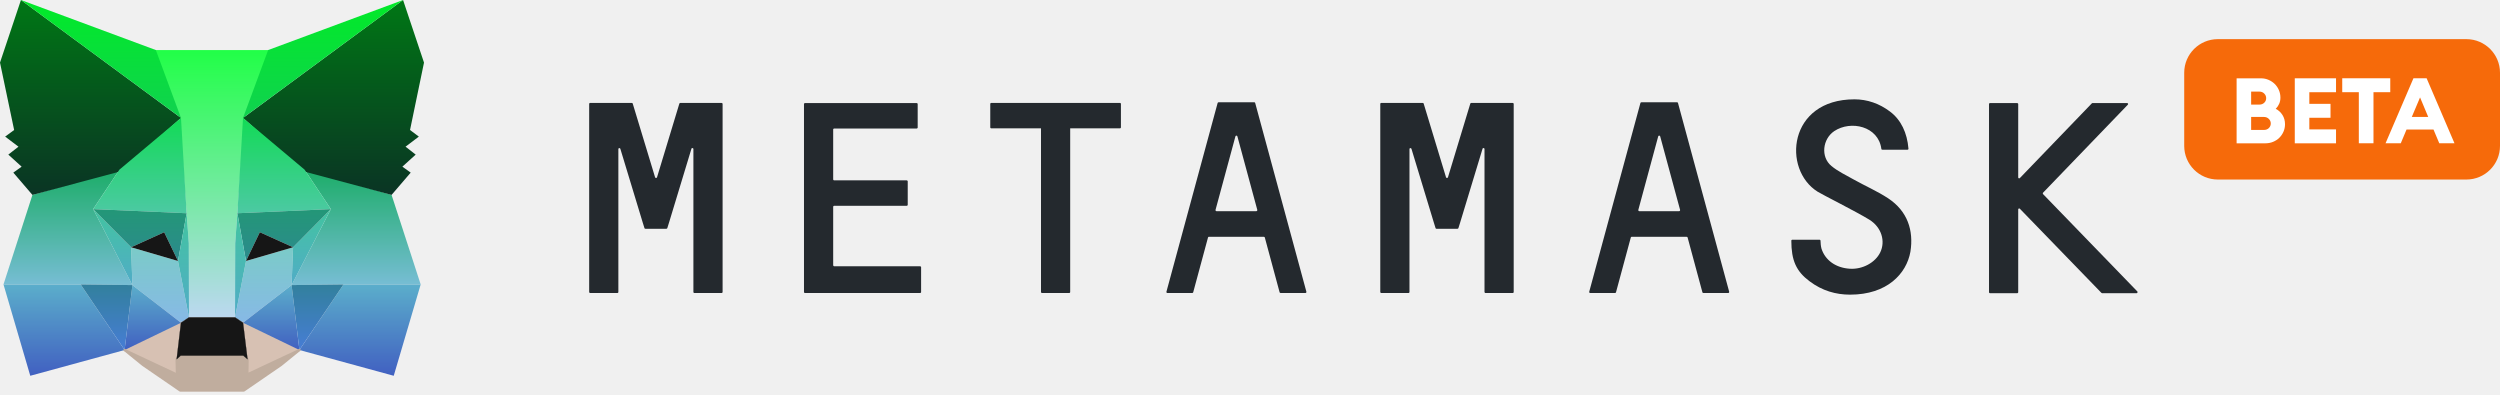
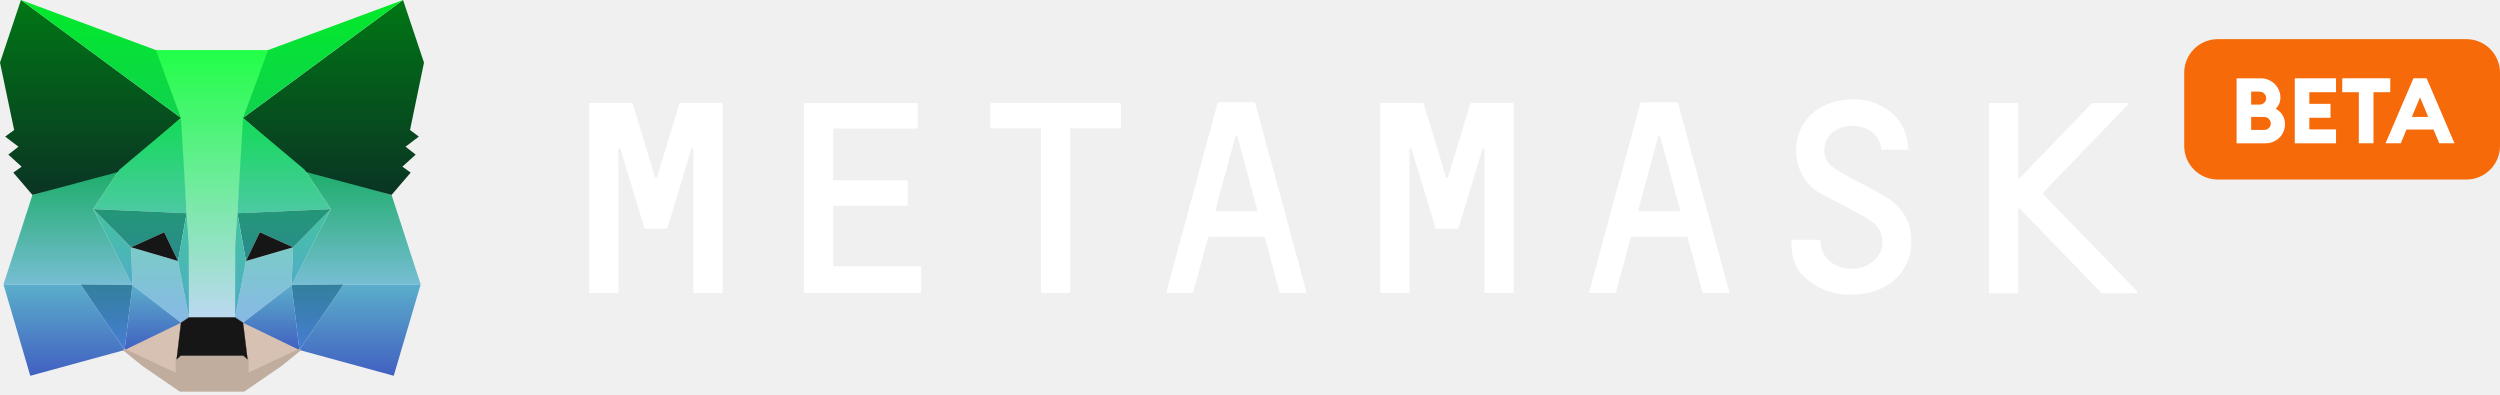
<svg xmlns="http://www.w3.org/2000/svg" width="1533" height="242" viewBox="0 0 1533 242" fill="none">
  <g clip-path="url(#clip0)">
-     <path d="M1157.95 121.694C1151.15 117.195 1143.65 113.996 1136.55 109.997C1131.95 107.398 1127.05 105.098 1123.05 101.799C1116.24 96.2 1117.64 85.202 1124.75 80.403C1134.95 73.605 1151.85 77.404 1153.65 91.301C1153.65 91.601 1153.95 91.801 1154.25 91.801H1169.66C1170.06 91.801 1170.36 91.501 1170.26 91.101C1169.46 81.503 1165.75 73.505 1158.95 68.406C1152.45 63.507 1145.05 60.908 1137.15 60.908C1096.44 60.908 1092.74 103.998 1114.64 117.595C1117.14 119.195 1138.65 129.992 1146.25 134.691C1153.85 139.39 1156.25 147.988 1152.95 154.787C1149.95 160.986 1142.15 165.285 1134.35 164.785C1125.85 164.285 1119.24 159.686 1116.94 152.487C1116.54 151.188 1116.34 148.688 1116.34 147.589C1116.34 147.289 1116.04 146.989 1115.74 146.989H1099.04C1098.74 146.989 1098.44 147.289 1098.44 147.589C1098.44 159.686 1101.44 166.384 1109.64 172.483C1117.34 178.282 1125.75 180.681 1134.45 180.681C1157.25 180.681 1169.06 167.784 1171.46 154.387C1173.56 141.29 1169.66 129.493 1157.95 121.694V121.694Z" fill="#24292E" />
-     <path d="M432.694 63.109H425.293H417.191C416.891 63.109 416.691 63.309 416.591 63.509L402.888 108.698C402.688 109.298 401.888 109.298 401.688 108.698L387.985 63.509C387.885 63.209 387.685 63.109 387.384 63.109H379.283H371.881H361.879C361.579 63.109 361.279 63.409 361.279 63.709V179.082C361.279 179.382 361.579 179.682 361.879 179.682H378.583C378.883 179.682 379.183 179.382 379.183 179.082V91.403C379.183 90.703 380.183 90.603 380.383 91.203L394.186 136.692L395.186 139.891C395.286 140.191 395.486 140.291 395.786 140.291H408.589C408.889 140.291 409.089 140.091 409.189 139.891L410.189 136.692L423.992 91.203C424.192 90.503 425.193 90.703 425.193 91.403V179.082C425.193 179.382 425.493 179.682 425.793 179.682H442.496C442.796 179.682 443.097 179.382 443.097 179.082V63.709C443.097 63.409 442.796 63.109 442.496 63.109H432.694Z" fill="#24292E" />
-     <path d="M902.197 63.109C901.897 63.109 901.697 63.309 901.597 63.509L887.894 108.698C887.694 109.298 886.894 109.298 886.694 108.698L872.991 63.509C872.891 63.209 872.691 63.109 872.39 63.109H846.985C846.685 63.109 846.385 63.409 846.385 63.709V179.082C846.385 179.382 846.685 179.682 846.985 179.682H863.689C863.989 179.682 864.289 179.382 864.289 179.082V91.403C864.289 90.703 865.289 90.603 865.489 91.203L879.292 136.692L880.292 139.891C880.392 140.191 880.592 140.291 880.892 140.291H893.695C893.995 140.291 894.195 140.091 894.295 139.891L895.295 136.692L909.098 91.203C909.299 90.503 910.299 90.703 910.299 91.403V179.082C910.299 179.382 910.599 179.682 910.899 179.682H927.603C927.903 179.682 928.203 179.382 928.203 179.082V63.709C928.203 63.409 927.903 63.109 927.603 63.109H902.197Z" fill="#24292E" />
-     <path d="M686.749 63.109H655.642H638.938H607.832C607.532 63.109 607.231 63.409 607.231 63.709V78.106C607.231 78.406 607.532 78.706 607.832 78.706H638.338V179.082C638.338 179.382 638.638 179.682 638.938 179.682H655.642C655.942 179.682 656.242 179.382 656.242 179.082V78.706H686.749C687.049 78.706 687.349 78.406 687.349 78.106V63.709C687.349 63.409 687.149 63.109 686.749 63.109V63.109Z" fill="#24292E" />
-     <path d="M785.272 179.681H800.475C800.875 179.681 801.175 179.281 801.075 178.881L769.668 63.108C769.568 62.808 769.368 62.708 769.068 62.708H763.267H753.065H747.264C746.964 62.708 746.763 62.908 746.663 63.108L715.257 178.881C715.157 179.281 715.457 179.681 715.857 179.681H731.06C731.36 179.681 731.56 179.481 731.66 179.281L740.762 145.589C740.862 145.289 741.062 145.189 741.362 145.189H774.97C775.27 145.189 775.47 145.389 775.57 145.589L784.672 179.281C784.772 179.481 785.072 179.681 785.272 179.681V179.681ZM745.363 128.693L757.566 83.603C757.766 83.004 758.566 83.004 758.766 83.603L770.969 128.693C771.069 129.093 770.769 129.493 770.369 129.493H745.963C745.563 129.493 745.263 129.093 745.363 128.693V128.693Z" fill="#24292E" />
-     <path d="M1044.53 179.681H1059.73C1060.13 179.681 1060.43 179.281 1060.33 178.881L1028.93 63.108C1028.83 62.808 1028.63 62.708 1028.33 62.708H1022.52H1012.32H1006.52C1006.22 62.708 1006.02 62.908 1005.92 63.108L974.514 178.881C974.414 179.281 974.714 179.681 975.114 179.681H990.317C990.618 179.681 990.818 179.481 990.918 179.281L1000.02 145.589C1000.12 145.289 1000.32 145.189 1000.62 145.189H1034.23C1034.53 145.189 1034.73 145.389 1034.83 145.589L1043.93 179.281C1044.03 179.481 1044.23 179.681 1044.53 179.681V179.681ZM1004.62 128.693L1016.82 83.603C1017.02 83.004 1017.82 83.004 1018.02 83.603L1030.23 128.693C1030.33 129.093 1030.03 129.493 1029.63 129.493H1005.22C1004.82 129.493 1004.52 129.093 1004.62 128.693V128.693Z" fill="#24292E" />
-     <path d="M510.909 162.584V126.793C510.909 126.493 511.209 126.193 511.509 126.193H556.019C556.319 126.193 556.619 125.893 556.619 125.593V111.196C556.619 110.896 556.319 110.596 556.019 110.596H511.509C511.209 110.596 510.909 110.296 510.909 109.997V79.404C510.909 79.104 511.209 78.804 511.509 78.804H562.121C562.421 78.804 562.721 78.504 562.721 78.204V63.807C562.721 63.507 562.421 63.208 562.121 63.208H510.909H493.606C493.305 63.208 493.005 63.507 493.005 63.807V78.804V110.696V126.293V163.284V179.08C493.005 179.38 493.305 179.68 493.606 179.68H510.909H564.221C564.521 179.68 564.821 179.38 564.821 179.08V163.884C564.821 163.584 564.521 163.284 564.221 163.284H511.409C511.109 163.184 510.909 162.984 510.909 162.584Z" fill="#24292E" />
-     <path d="M1310.58 178.681L1252.77 118.995C1252.57 118.795 1252.57 118.395 1252.77 118.195L1304.78 64.207C1305.18 63.807 1304.88 63.208 1304.38 63.208H1283.08C1282.88 63.208 1282.78 63.308 1282.68 63.408L1238.57 109.197C1238.17 109.597 1237.57 109.297 1237.57 108.797V63.807C1237.57 63.508 1237.27 63.208 1236.97 63.208H1220.26C1219.96 63.208 1219.66 63.508 1219.66 63.807V179.181C1219.66 179.48 1219.96 179.78 1220.26 179.78H1236.97C1237.27 179.78 1237.57 179.48 1237.57 179.181V128.392C1237.57 127.893 1238.27 127.593 1238.57 127.993L1288.58 179.58C1288.68 179.68 1288.88 179.78 1288.98 179.78H1310.28C1310.68 179.68 1310.98 178.981 1310.58 178.681V178.681Z" fill="#24292E" />
+     <path d="M1157.95 121.694C1151.15 117.195 1143.65 113.996 1136.55 109.997C1131.95 107.398 1127.05 105.098 1123.05 101.799C1116.24 96.2 1117.64 85.202 1124.75 80.403C1134.95 73.605 1151.85 77.404 1153.65 91.301C1153.65 91.601 1153.95 91.801 1154.25 91.801H1169.66C1170.06 91.801 1170.36 91.501 1170.26 91.101C1169.46 81.503 1165.75 73.505 1158.95 68.406C1152.45 63.507 1145.05 60.908 1137.15 60.908C1096.44 60.908 1092.74 103.998 1114.64 117.595C1117.14 119.195 1138.65 129.992 1146.25 134.691C1153.85 139.39 1156.25 147.988 1152.95 154.787C1149.95 160.986 1142.15 165.285 1134.35 164.785C1125.85 164.285 1119.24 159.686 1116.94 152.487C1116.54 151.188 1116.34 148.688 1116.34 147.589C1116.34 147.289 1116.04 146.989 1115.74 146.989H1099.04C1098.74 146.989 1098.44 147.289 1098.44 147.589C1098.44 159.686 1101.44 166.384 1109.64 172.483C1117.34 178.282 1125.75 180.681 1134.45 180.681C1157.25 180.681 1169.06 167.784 1171.46 154.387C1173.56 141.29 1169.66 129.493 1157.95 121.694V121.694Z" fill="white" />
+     <path d="M432.694 63.109H425.293H417.191C416.891 63.109 416.691 63.309 416.591 63.509L402.888 108.698C402.688 109.298 401.888 109.298 401.688 108.698L387.985 63.509C387.885 63.209 387.685 63.109 387.384 63.109H379.283H371.881H361.879C361.579 63.109 361.279 63.409 361.279 63.709V179.082C361.279 179.382 361.579 179.682 361.879 179.682H378.583C378.883 179.682 379.183 179.382 379.183 179.082V91.403C379.183 90.703 380.183 90.603 380.383 91.203L394.186 136.692L395.186 139.891C395.286 140.191 395.486 140.291 395.786 140.291H408.589C408.889 140.291 409.089 140.091 409.189 139.891L410.189 136.692L423.992 91.203C424.192 90.503 425.193 90.703 425.193 91.403V179.082C425.193 179.382 425.493 179.682 425.793 179.682H442.496C442.796 179.682 443.097 179.382 443.097 179.082V63.709C443.097 63.409 442.796 63.109 442.496 63.109H432.694Z" fill="white" />
+     <path d="M902.197 63.109C901.897 63.109 901.697 63.309 901.597 63.509L887.894 108.698C887.694 109.298 886.894 109.298 886.694 108.698L872.991 63.509C872.891 63.209 872.691 63.109 872.39 63.109H846.985C846.685 63.109 846.385 63.409 846.385 63.709V179.082C846.385 179.382 846.685 179.682 846.985 179.682H863.689C863.989 179.682 864.289 179.382 864.289 179.082V91.403C864.289 90.703 865.289 90.603 865.489 91.203L879.292 136.692L880.292 139.891C880.392 140.191 880.592 140.291 880.892 140.291H893.695C893.995 140.291 894.195 140.091 894.295 139.891L895.295 136.692L909.098 91.203C909.299 90.503 910.299 90.703 910.299 91.403V179.082C910.299 179.382 910.599 179.682 910.899 179.682H927.603C927.903 179.682 928.203 179.382 928.203 179.082V63.709C928.203 63.409 927.903 63.109 927.603 63.109H902.197Z" fill="white" />
+     <path d="M686.749 63.109H655.642H638.938H607.832C607.532 63.109 607.231 63.409 607.231 63.709V78.106C607.231 78.406 607.532 78.706 607.832 78.706H638.338V179.082C638.338 179.382 638.638 179.682 638.938 179.682H655.642C655.942 179.682 656.242 179.382 656.242 179.082V78.706H686.749C687.049 78.706 687.349 78.406 687.349 78.106V63.709C687.349 63.409 687.149 63.109 686.749 63.109V63.109Z" fill="white" />
+     <path d="M785.272 179.681H800.475C800.875 179.681 801.175 179.281 801.075 178.881L769.668 63.108C769.568 62.808 769.368 62.708 769.068 62.708H763.267H753.065H747.264C746.964 62.708 746.763 62.908 746.663 63.108L715.257 178.881C715.157 179.281 715.457 179.681 715.857 179.681H731.06C731.36 179.681 731.56 179.481 731.66 179.281L740.762 145.589C740.862 145.289 741.062 145.189 741.362 145.189H774.97C775.27 145.189 775.47 145.389 775.57 145.589L784.672 179.281C784.772 179.481 785.072 179.681 785.272 179.681V179.681ZM745.363 128.693L757.566 83.603C757.766 83.004 758.566 83.004 758.766 83.603L770.969 128.693C771.069 129.093 770.769 129.493 770.369 129.493H745.963C745.563 129.493 745.263 129.093 745.363 128.693V128.693Z" fill="white" />
+     <path d="M1044.53 179.681H1059.73C1060.13 179.681 1060.43 179.281 1060.33 178.881L1028.93 63.108C1028.83 62.808 1028.63 62.708 1028.33 62.708H1022.52H1012.32H1006.52C1006.22 62.708 1006.02 62.908 1005.92 63.108L974.514 178.881C974.414 179.281 974.714 179.681 975.114 179.681H990.317C990.618 179.681 990.818 179.481 990.918 179.281L1000.02 145.589C1000.12 145.289 1000.32 145.189 1000.62 145.189H1034.23C1034.53 145.189 1034.73 145.389 1034.83 145.589L1043.93 179.281C1044.03 179.481 1044.23 179.681 1044.53 179.681V179.681ZM1004.62 128.693L1016.82 83.603C1017.02 83.004 1017.82 83.004 1018.02 83.603L1030.23 128.693C1030.33 129.093 1030.03 129.493 1029.63 129.493H1005.22C1004.82 129.493 1004.52 129.093 1004.62 128.693V128.693Z" fill="white" />
+     <path d="M510.909 162.584V126.793C510.909 126.493 511.209 126.193 511.509 126.193H556.019C556.319 126.193 556.619 125.893 556.619 125.593V111.196C556.619 110.896 556.319 110.596 556.019 110.596H511.509C511.209 110.596 510.909 110.296 510.909 109.997V79.404C510.909 79.104 511.209 78.804 511.509 78.804H562.121C562.421 78.804 562.721 78.504 562.721 78.204V63.807C562.721 63.507 562.421 63.208 562.121 63.208H510.909H493.606C493.305 63.208 493.005 63.507 493.005 63.807V78.804V110.696V126.293V163.284V179.08C493.005 179.38 493.305 179.68 493.606 179.68H510.909H564.221C564.521 179.68 564.821 179.38 564.821 179.08V163.884C564.821 163.584 564.521 163.284 564.221 163.284H511.409C511.109 163.184 510.909 162.984 510.909 162.584Z" fill="white" />
+     <path d="M1310.58 178.681L1252.77 118.995C1252.57 118.795 1252.57 118.395 1252.77 118.195L1304.78 64.207C1305.18 63.807 1304.88 63.208 1304.38 63.208H1283.08C1282.88 63.208 1282.78 63.308 1282.68 63.408L1238.57 109.197C1238.17 109.597 1237.57 109.297 1237.57 108.797V63.807C1237.57 63.508 1237.27 63.208 1236.97 63.208H1220.26C1219.96 63.208 1219.66 63.508 1219.66 63.807V179.181C1219.66 179.48 1219.96 179.78 1220.26 179.78H1236.97C1237.27 179.78 1237.57 179.48 1237.57 179.181V128.392C1237.57 127.893 1238.27 127.593 1238.57 127.993L1288.58 179.58C1288.68 179.68 1288.88 179.78 1288.98 179.78H1310.28C1310.68 179.68 1310.98 178.981 1310.58 178.681V178.681Z" fill="white" />
    <path d="M1512.38 110.091H1359.98C1348.59 110.091 1339.36 100.86 1339.36 89.484V44.606C1339.36 33.231 1348.59 24 1359.98 24H1512.38C1523.76 24 1533 33.231 1533 44.606V89.484C1533 100.876 1523.76 110.091 1512.38 110.091Z" fill="#F66A0A" />
    <path d="M1371.47 48.027H1386.48C1388.08 48.027 1389.62 48.338 1391.06 48.959C1392.5 49.581 1393.76 50.415 1394.86 51.478C1395.94 52.541 1396.79 53.8 1397.41 55.24C1398.04 56.679 1398.35 58.216 1398.35 59.868C1398.35 61.291 1398.09 62.567 1397.56 63.712C1397.04 64.857 1396.35 65.854 1395.48 66.721C1397.17 67.588 1398.53 68.831 1399.59 70.483C1400.64 72.135 1401.17 74.016 1401.17 76.158C1401.17 77.81 1400.85 79.331 1400.23 80.754C1399.61 82.177 1398.76 83.42 1397.68 84.483C1396.6 85.546 1395.3 86.38 1393.83 86.986C1392.35 87.591 1390.75 87.885 1389.03 87.885H1371.49V48.027H1371.47ZM1385.46 64.137C1386.66 64.137 1387.65 63.761 1388.44 62.992C1389.23 62.224 1389.62 61.308 1389.62 60.212C1389.62 59.132 1389.23 58.184 1388.44 57.382C1387.65 56.581 1386.66 56.172 1385.46 56.172H1380.4V64.137H1385.46V64.137ZM1388.28 79.675C1389.47 79.675 1390.47 79.299 1391.26 78.53C1392.04 77.761 1392.44 76.813 1392.44 75.7C1392.44 74.621 1392.03 73.672 1391.22 72.887C1390.42 72.102 1389.42 71.71 1388.21 71.71H1380.4V79.675H1388.28Z" fill="white" />
    <path d="M1407.16 48.011H1432.45V56.549H1416.08V63.68H1429.07V72.217H1416.08V79.348H1432.45V87.886H1407.16V48.011Z" fill="white" />
    <path d="M1446.43 56.531H1436.26V47.993H1465.71V56.531H1455.42V87.852H1446.43V56.531Z" fill="white" />
    <path d="M1479.92 48.011H1488.01L1505.09 87.853H1495.76L1492.22 79.43H1475.69L1472.16 87.853H1462.82L1479.92 48.011ZM1478.92 71.694H1488.98L1483.98 59.738L1478.92 71.694Z" fill="white" />
    <g clip-path="url(#clip1)">
      <path d="M145.555 130.761L149.839 72.319L167.281 30.69H92.719L110.161 72.319L114.445 130.761L115.771 149.195L115.873 194.572H144.127L144.229 149.195L145.555 130.761Z" fill="url(#paint0_linear)" />
      <path d="M240.11 119.518L186.764 104.021L202.88 128.229L178.808 174.821L210.632 174.416H257.96L240.11 119.518Z" fill="url(#paint1_linear)" />
      <path d="M73.237 104.021L19.89 119.518L2.142 174.416H49.471L81.193 174.821L57.12 128.229L73.237 104.021Z" fill="url(#paint2_linear)" />
      <path d="M150.859 160.033L144.127 194.572L149.023 197.914L178.807 174.821L179.725 151.626L150.859 160.033Z" fill="url(#paint3_linear)" />
      <path d="M80.376 151.626L81.192 174.821L110.977 197.914L115.873 194.572L109.141 160.033L80.376 151.626Z" fill="url(#paint4_linear)" />
      <path d="M251.432 79.713L260 38.388L247.148 0L149.023 72.319L185.642 104.933L240.11 119.518L251.84 105.844L246.74 102.198L254.9 94.804L248.678 89.942L256.838 83.764L251.432 79.713Z" fill="url(#paint5_linear)" />
      <path d="M0 38.388L8.67 79.713L3.162 83.764L11.322 89.942L5.1 94.804L13.26 102.198L8.16 105.844L19.89 119.518L74.461 104.933L110.977 72.319L12.852 0L0 38.388Z" fill="url(#paint6_linear)" />
      <path d="M57.121 128.229L80.377 151.626L81.193 174.821L57.121 128.229Z" fill="url(#paint7_linear)" />
      <path d="M202.88 128.229L178.808 174.821L179.726 151.626L202.88 128.229Z" fill="url(#paint8_linear)" />
      <path d="M183.602 214.626L149.023 197.914L151.777 220.298L151.471 229.718L183.602 214.626Z" fill="#D7C1B3" stroke="#D7C1B3" stroke-width="1.422" stroke-linecap="round" stroke-linejoin="round" />
      <path d="M76.399 214.626L108.529 229.718L108.325 220.298L110.977 197.914L76.399 214.626Z" fill="#D7C1B3" stroke="#D7C1B3" stroke-width="1.422" stroke-linecap="round" stroke-linejoin="round" />
      <path d="M210.632 174.415L183.602 214.626L241.436 230.427L257.96 174.415H210.632Z" fill="url(#paint9_linear)" />
      <path d="M2.142 174.415L18.564 230.427L76.399 214.626L49.471 174.415H2.142Z" fill="url(#paint10_linear)" />
      <path d="M12.852 0L110.977 72.319L95.575 30.69L12.852 0Z" fill="url(#paint11_linear)" />
      <path d="M164.425 30.69L149.023 72.319L247.148 0L164.425 30.69Z" fill="url(#paint12_linear)" />
      <path d="M73.237 104.021L57.121 128.229L114.445 130.761L110.977 72.319L73.237 104.021Z" fill="url(#paint13_linear)" />
      <path d="M186.763 104.021L149.023 72.319L145.555 130.761L202.879 128.229L186.763 104.021Z" fill="url(#paint14_linear)" />
      <path d="M76.399 214.626L110.977 197.914L81.193 174.821L76.399 214.626Z" fill="url(#paint15_linear)" />
      <path d="M149.023 197.914L183.602 214.626L178.808 174.821L149.023 197.914Z" fill="url(#paint16_linear)" />
      <path d="M76.399 214.626L81.193 174.82L49.471 174.415L76.399 214.626Z" fill="url(#paint17_linear)" />
      <path d="M178.808 174.82L183.602 214.626L210.632 174.415L178.808 174.82Z" fill="url(#paint18_linear)" />
      <path d="M202.88 128.229L145.556 130.761L150.86 160.033L159.326 142.409L179.726 151.626L202.88 128.229Z" fill="url(#paint19_linear)" />
      <path d="M80.377 151.626L100.675 142.409L109.141 160.033L114.446 130.761L57.121 128.229L80.377 151.626Z" fill="url(#paint20_linear)" />
      <path fill-rule="evenodd" clip-rule="evenodd" d="M144.229 149.195L150.859 160.033L145.555 130.761L144.229 149.195ZM144.229 149.195L144.229 149.195L144.127 194.571L150.859 160.033L144.229 149.195Z" fill="url(#paint21_linear)" />
      <path fill-rule="evenodd" clip-rule="evenodd" d="M114.445 130.761L109.141 160.033L115.873 194.571L115.771 149.195L115.771 149.195L114.445 130.761Z" fill="url(#paint22_linear)" />
      <path d="M151.655 229.596L151.778 220.298L149.228 218.07H110.773L108.325 220.298L108.529 229.718L76.399 214.626L87.619 223.742L110.467 239.441H149.534L172.382 223.742L183.602 214.626L151.655 229.596Z" fill="#C0AD9E" stroke="#C0AD9E" stroke-width="1.422" stroke-linecap="round" stroke-linejoin="round" />
      <path d="M149.023 197.914L144.127 194.571H115.873L110.977 197.914L108.325 220.298L110.773 218.07H149.227L151.777 220.298L149.023 197.914Z" fill="#161616" stroke="#161616" stroke-width="0.142" stroke-miterlimit="10" stroke-linejoin="round" />
      <path d="M159.325 142.409L150.859 160.033L179.726 151.626L159.325 142.409Z" fill="#161616" />
      <path d="M100.675 142.409L109.141 160.033L80.377 151.626L100.675 142.409Z" fill="#161616" />
    </g>
  </g>
  <defs>
    <linearGradient id="paint0_linear" x1="130" y1="30.69" x2="130" y2="194.572" gradientUnits="userSpaceOnUse">
      <stop stop-color="#21FF47" />
      <stop offset="1" stop-color="#BCD8F0" />
    </linearGradient>
    <linearGradient id="paint1_linear" x1="218.384" y1="104.021" x2="218.384" y2="174.821" gradientUnits="userSpaceOnUse">
      <stop stop-color="#1CAD68" />
      <stop offset="1" stop-color="#77BDD4" />
    </linearGradient>
    <linearGradient id="paint2_linear" x1="41.667" y1="104.021" x2="41.667" y2="174.821" gradientUnits="userSpaceOnUse">
      <stop stop-color="#1CAD68" />
      <stop offset="1" stop-color="#77BDD4" />
    </linearGradient>
    <linearGradient id="paint3_linear" x1="161.926" y1="151.626" x2="161.926" y2="197.914" gradientUnits="userSpaceOnUse">
      <stop stop-color="#7BCBC8" />
      <stop offset="1" stop-color="#87B9E6" />
    </linearGradient>
    <linearGradient id="paint4_linear" x1="98.125" y1="151.626" x2="98.125" y2="197.914" gradientUnits="userSpaceOnUse">
      <stop stop-color="#7BCBC8" />
      <stop offset="1" stop-color="#87B9E6" />
    </linearGradient>
    <linearGradient id="paint5_linear" x1="204.512" y1="0" x2="204.512" y2="119.518" gradientUnits="userSpaceOnUse">
      <stop stop-color="#007715" />
      <stop offset="1" stop-color="#0A3424" />
    </linearGradient>
    <linearGradient id="paint6_linear" x1="55.488" y1="0" x2="55.488" y2="119.518" gradientUnits="userSpaceOnUse">
      <stop stop-color="#007715" />
      <stop offset="1" stop-color="#0A3424" />
    </linearGradient>
    <linearGradient id="paint7_linear" x1="69.157" y1="128.229" x2="69.157" y2="174.821" gradientUnits="userSpaceOnUse">
      <stop stop-color="#42C4A0" />
      <stop offset="1" stop-color="#51ACC7" />
    </linearGradient>
    <linearGradient id="paint8_linear" x1="190.844" y1="128.229" x2="190.844" y2="174.821" gradientUnits="userSpaceOnUse">
      <stop stop-color="#42C4A0" />
      <stop offset="1" stop-color="#51ACC7" />
    </linearGradient>
    <linearGradient id="paint9_linear" x1="220.781" y1="174.415" x2="220.781" y2="230.427" gradientUnits="userSpaceOnUse">
      <stop stop-color="#5BAECB" />
      <stop offset="1" stop-color="#4160C1" />
    </linearGradient>
    <linearGradient id="paint10_linear" x1="39.27" y1="174.415" x2="39.27" y2="230.427" gradientUnits="userSpaceOnUse">
      <stop stop-color="#5BAECB" />
      <stop offset="1" stop-color="#4160C1" />
    </linearGradient>
    <linearGradient id="paint11_linear" x1="61.914" y1="0" x2="61.914" y2="72.319" gradientUnits="userSpaceOnUse">
      <stop stop-color="#01EA28" />
      <stop offset="1" stop-color="#10D24F" />
    </linearGradient>
    <linearGradient id="paint12_linear" x1="198.085" y1="0" x2="198.085" y2="72.319" gradientUnits="userSpaceOnUse">
      <stop stop-color="#01EA28" />
      <stop offset="1" stop-color="#10D24F" />
    </linearGradient>
    <linearGradient id="paint13_linear" x1="85.783" y1="72.319" x2="85.783" y2="130.761" gradientUnits="userSpaceOnUse">
      <stop stop-color="#12DB56" />
      <stop offset="1" stop-color="#4CC9A3" />
    </linearGradient>
    <linearGradient id="paint14_linear" x1="174.217" y1="72.319" x2="174.217" y2="130.761" gradientUnits="userSpaceOnUse">
      <stop stop-color="#12DB56" />
      <stop offset="1" stop-color="#4CC9A3" />
    </linearGradient>
    <linearGradient id="paint15_linear" x1="93.688" y1="174.821" x2="93.688" y2="214.626" gradientUnits="userSpaceOnUse">
      <stop stop-color="#5BAECB" />
      <stop offset="1" stop-color="#4160C1" />
    </linearGradient>
    <linearGradient id="paint16_linear" x1="166.313" y1="174.821" x2="166.313" y2="214.626" gradientUnits="userSpaceOnUse">
      <stop stop-color="#5BAECB" />
      <stop offset="1" stop-color="#4160C1" />
    </linearGradient>
    <linearGradient id="paint17_linear" x1="65.332" y1="174.415" x2="65.332" y2="214.626" gradientUnits="userSpaceOnUse">
      <stop stop-color="#32809D" />
      <stop offset="1" stop-color="#477DD5" />
    </linearGradient>
    <linearGradient id="paint18_linear" x1="194.72" y1="174.415" x2="194.72" y2="214.626" gradientUnits="userSpaceOnUse">
      <stop stop-color="#32809D" />
      <stop offset="1" stop-color="#477DD5" />
    </linearGradient>
    <linearGradient id="paint19_linear" x1="174.218" y1="128.229" x2="174.218" y2="160.033" gradientUnits="userSpaceOnUse">
      <stop stop-color="#239777" />
      <stop offset="1" stop-color="#2C8A8D" />
    </linearGradient>
    <linearGradient id="paint20_linear" x1="85.783" y1="128.229" x2="85.783" y2="160.033" gradientUnits="userSpaceOnUse">
      <stop stop-color="#239777" />
      <stop offset="1" stop-color="#2C8A8D" />
    </linearGradient>
    <linearGradient id="paint21_linear" x1="147.493" y1="130.761" x2="147.493" y2="194.571" gradientUnits="userSpaceOnUse">
      <stop stop-color="#42C4A0" />
      <stop offset="1" stop-color="#51ACC7" />
    </linearGradient>
    <linearGradient id="paint22_linear" x1="112.507" y1="130.761" x2="112.507" y2="194.571" gradientUnits="userSpaceOnUse">
      <stop stop-color="#42C4A0" />
      <stop offset="1" stop-color="#51ACC7" />
    </linearGradient>
    <clipPath id="clip0">
      <rect width="1533" height="242" fill="white" />
    </clipPath>
    <clipPath id="clip1">
      <rect width="260" height="239.948" fill="white" />
    </clipPath>
  </defs>
</svg>
